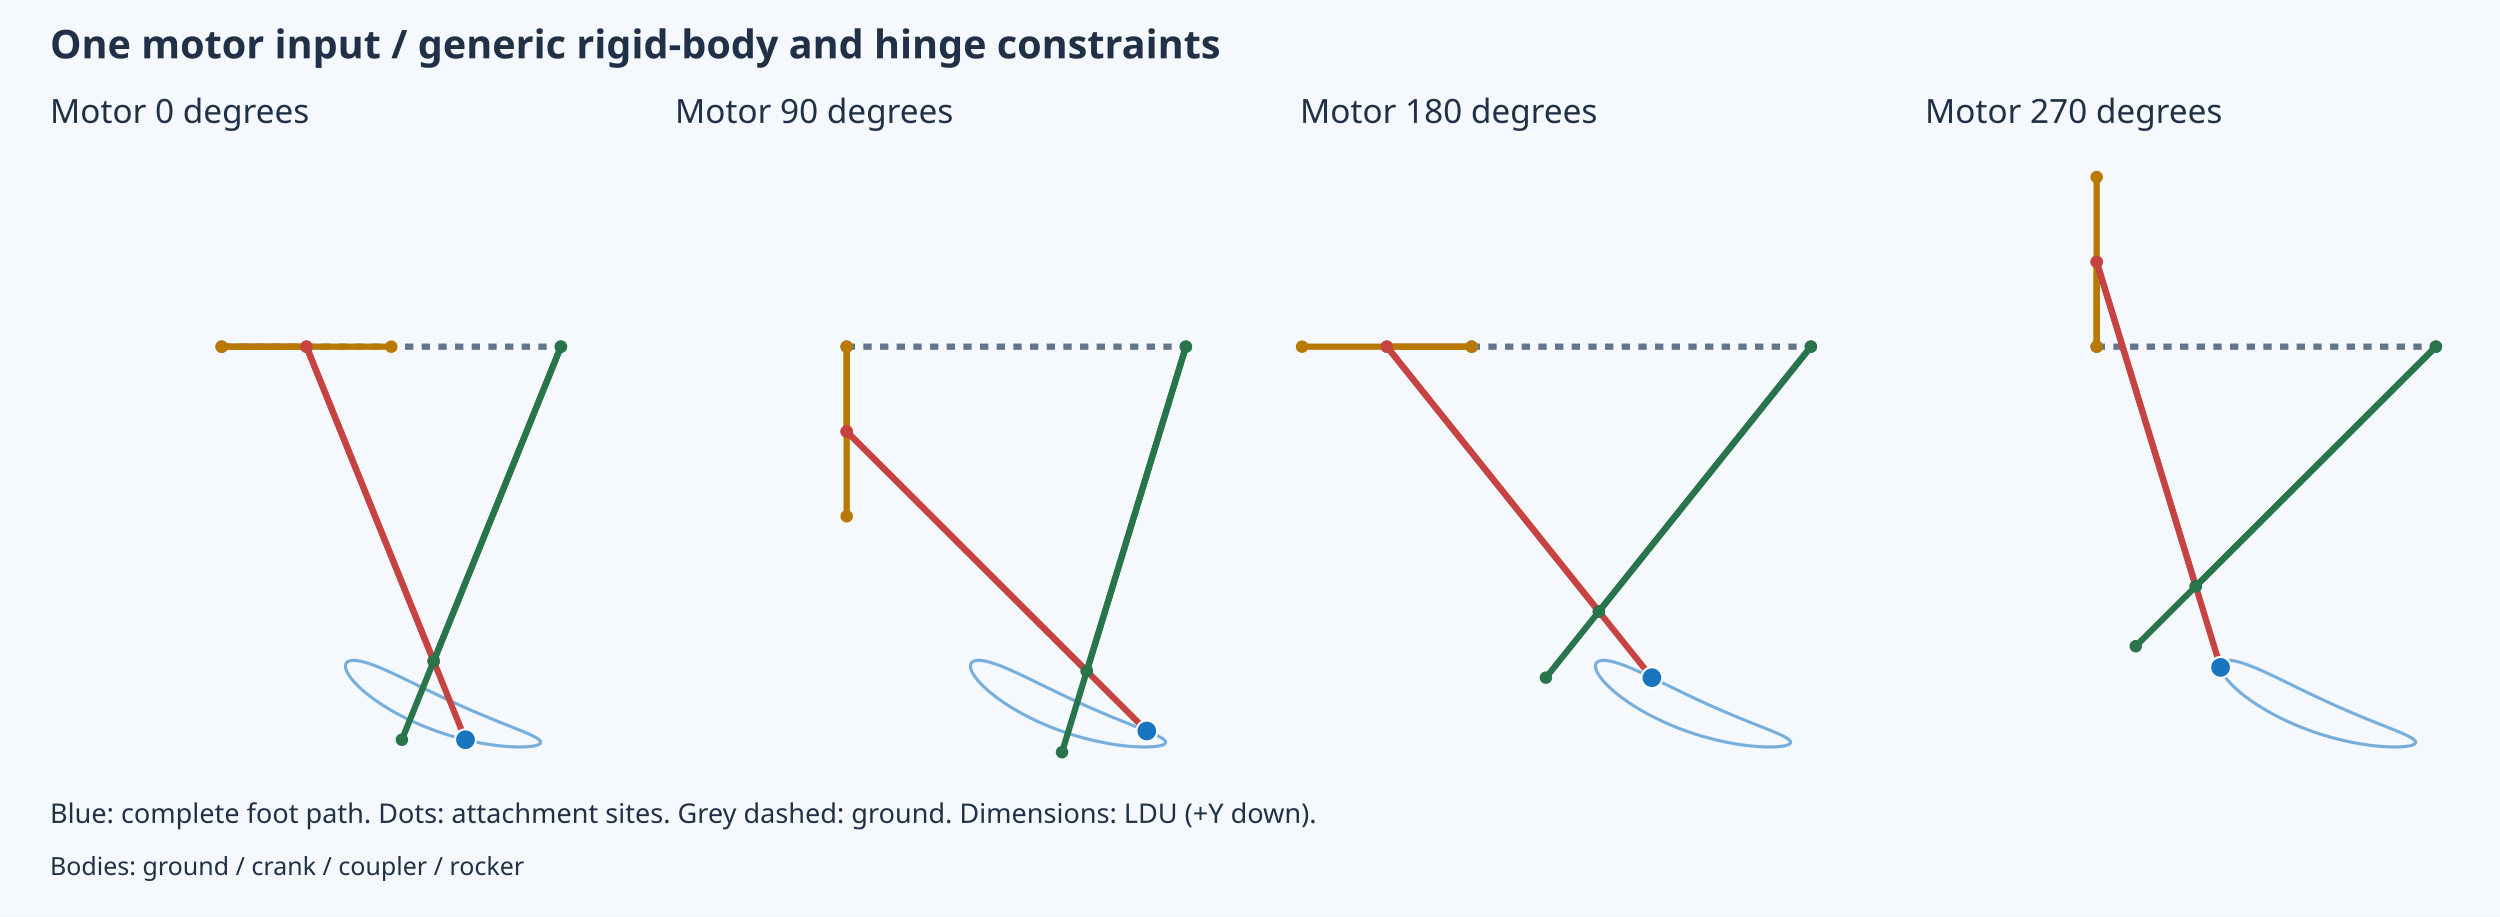
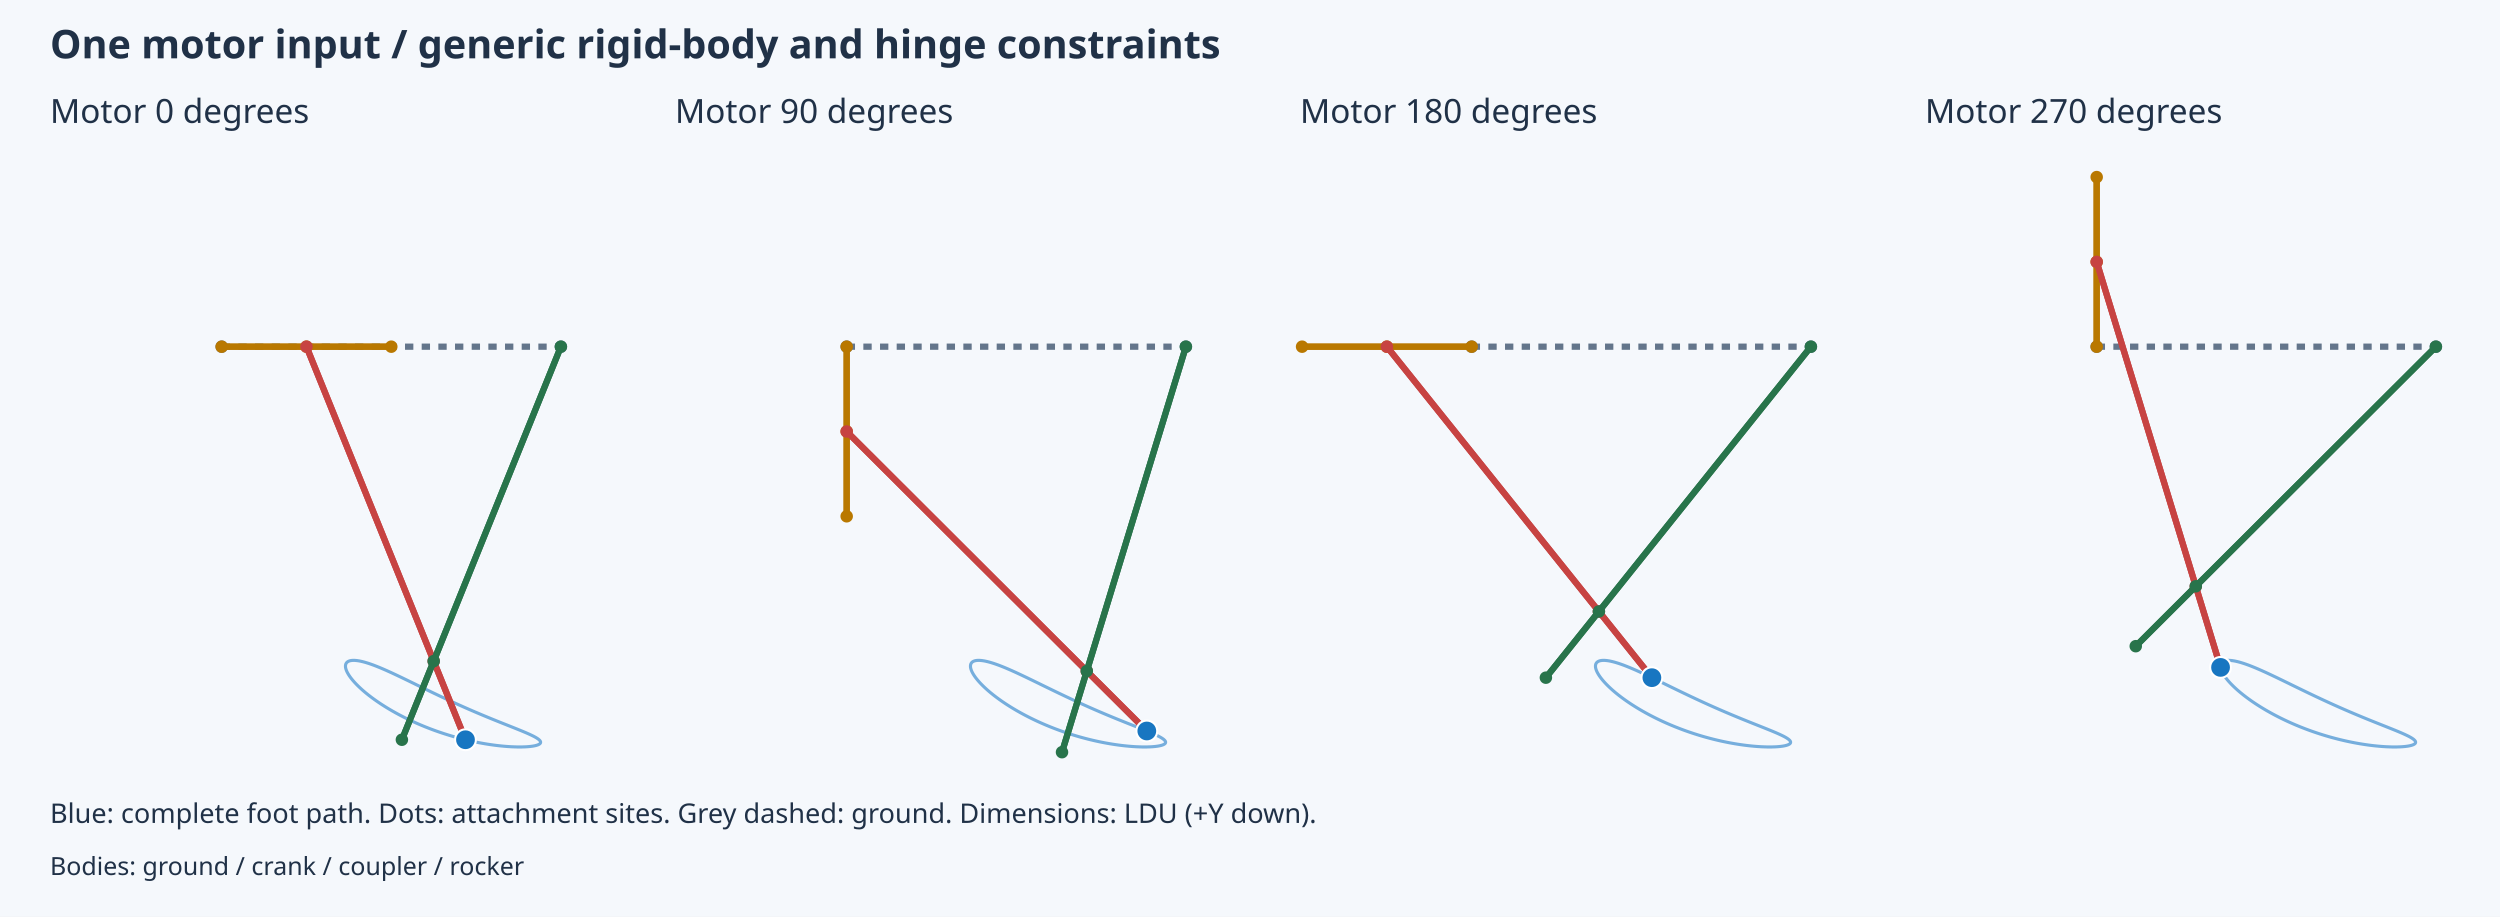
<svg xmlns="http://www.w3.org/2000/svg" width="1200" height="440" viewBox="0 0 1200 440" style="max-width:100%;height:auto" role="img">
  <rect width="1200" height="440" fill="#f5f8fc" />
  <g font-family="system-ui,sans-serif" fill="#203147">
    <text x="24" y="28" font-size="19" font-weight="bold">One motor input / generic rigid-body and hinge constraints</text>
    <text x="24" y="59" font-size="16">Motor 0 degrees</text>
    <polyline points="223.433,355.077 224.528,355.338 225.618,355.589 226.701,355.829 227.777,356.058 228.845,356.276 229.905,356.484 230.954,356.681 231.993,356.867 233.021,357.043 234.037,357.208 235.04,357.362 236.029,357.507 237.004,357.641 237.964,357.765 238.909,357.879 239.837,357.983 240.749,358.078 241.643,358.163 242.518,358.239 243.375,358.306 244.213,358.365 245.032,358.414 245.83,358.456 246.608,358.489 247.364,358.514 248.1,358.531 248.814,358.541 249.505,358.544 250.175,358.54 250.822,358.529 251.446,358.511 252.047,358.487 252.625,358.457 253.179,358.421 253.71,358.38 254.218,358.332 254.702,358.28 255.162,358.223 255.599,358.16 256.011,358.093 256.4,358.022 256.766,357.946 257.108,357.866 257.426,357.782 257.721,357.694 257.992,357.602 258.24,357.507 258.465,357.408 258.667,357.306 258.847,357.2 259.004,357.092 259.139,356.98 259.251,356.866 259.342,356.748 259.41,356.628 259.458,356.505 259.484,356.38 259.49,356.252 259.474,356.121 259.439,355.988 259.383,355.852 259.308,355.714 259.213,355.573 259.099,355.43 258.966,355.285 258.814,355.137 258.645,354.987 258.457,354.835 258.252,354.68 258.029,354.523 257.79,354.364 257.534,354.202 257.262,354.038 256.974,353.872 256.67,353.703 256.351,353.532 256.017,353.358 255.668,353.182 255.306,353.004 254.929,352.823 254.539,352.639 254.135,352.453 253.719,352.265 253.29,352.074 252.848,351.88 252.395,351.684 251.93,351.486 251.454,351.284 250.967,351.08 250.469,350.874 249.961,350.665 249.443,350.453 248.915,350.238 248.378,350.021 247.832,349.801 247.277,349.578 246.713,349.353 246.142,349.125 245.562,348.894 244.975,348.66 244.381,348.424 243.779,348.185 243.171,347.944 242.557,347.699 241.936,347.452 241.309,347.203 240.677,346.95 240.04,346.696 239.397,346.438 238.75,346.178 238.097,345.916 237.441,345.65 236.781,345.383 236.116,345.113 235.448,344.84 234.777,344.566 234.103,344.288 233.425,344.009 232.746,343.727 232.063,343.443 231.379,343.157 230.692,342.869 230.004,342.579 229.314,342.287 228.622,341.993 227.93,341.697 227.237,341.4 226.542,341.1 225.847,340.8 225.152,340.497 224.457,340.193 223.761,339.887 223.065,339.581 222.37,339.273 221.676,338.963 220.981,338.653 220.288,338.341 219.596,338.029 218.904,337.716 218.214,337.402 217.525,337.087 216.838,336.772 216.153,336.456 215.469,336.14 214.787,335.823 214.107,335.506 213.43,335.189 212.754,334.872 212.081,334.556 211.411,334.239 210.743,333.922 210.078,333.606 209.415,333.29 208.756,332.975 208.1,332.66 207.447,332.347 206.797,332.034 206.15,331.721 205.507,331.41 204.867,331.1 204.231,330.792 203.598,330.484 202.969,330.178 202.344,329.874 201.723,329.571 201.105,329.269 200.492,328.97 199.883,328.672 199.277,328.377 198.676,328.083 198.079,327.792 197.487,327.503 196.899,327.216 196.315,326.932 195.735,326.65 195.16,326.371 194.589,326.094 194.023,325.821 193.462,325.55 192.905,325.282 192.353,325.017 191.805,324.755 191.262,324.497 190.724,324.241 190.191,323.989 189.662,323.741 189.139,323.496 188.62,323.254 188.106,323.016 187.597,322.782 187.093,322.552 186.594,322.325 186.1,322.103 185.611,321.884 185.127,321.669 184.648,321.459 184.174,321.253 183.706,321.05 183.242,320.853 182.784,320.659 182.33,320.47 181.882,320.285 181.44,320.105 181.002,319.93 180.57,319.759 180.143,319.592 179.721,319.431 179.305,319.274 178.894,319.122 178.489,318.975 178.089,318.832 177.694,318.695 177.305,318.563 176.922,318.435 176.544,318.313 176.171,318.196 175.804,318.084 175.443,317.977 175.087,317.875 174.738,317.779 174.394,317.687 174.055,317.602 173.723,317.521 173.396,317.446 173.076,317.377 172.761,317.312 172.452,317.254 172.15,317.201 171.853,317.153 171.563,317.111 171.278,317.075 171.001,317.044 170.729,317.019 170.464,317 170.205,316.986 169.953,316.978 169.707,316.976 169.468,316.98 169.236,316.99 169.01,317.005 168.792,317.027 168.58,317.054 168.376,317.088 168.178,317.127 167.988,317.172 167.805,317.224 167.629,317.282 167.461,317.345 167.3,317.415 167.147,317.491 167.002,317.573 166.864,317.662 166.735,317.756 166.614,317.857 166.5,317.964 166.396,318.078 166.299,318.198 166.211,318.324 166.132,318.457 166.061,318.596 166,318.742 165.947,318.894 165.904,319.052 165.87,319.217 165.845,319.389 165.83,319.567 165.825,319.752 165.829,319.943 165.844,320.141 165.869,320.346 165.904,320.557 165.949,320.775 166.005,320.999 166.072,321.23 166.15,321.468 166.239,321.713 166.34,321.964 166.451,322.222 166.575,322.487 166.71,322.758 166.857,323.036 167.016,323.321 167.188,323.612 167.372,323.91 167.569,324.215 167.779,324.526 168.002,324.844 168.237,325.168 168.487,325.499 168.75,325.836 169.026,326.18 169.317,326.53 169.621,326.886 169.94,327.249 170.274,327.617 170.622,327.992 170.984,328.373 171.362,328.759 171.755,329.151 172.163,329.55 172.587,329.953 173.026,330.362 173.48,330.777 173.951,331.196 174.438,331.621 174.94,332.051 175.459,332.485 175.994,332.924 176.546,333.367 177.114,333.814 177.699,334.266 178.3,334.721 178.918,335.18 179.552,335.642 180.204,336.107 180.872,336.575 181.557,337.045 182.259,337.518 182.977,337.993 183.712,338.47 184.464,338.948 185.232,339.428 186.017,339.908 186.818,340.388 187.635,340.869 188.468,341.35 189.316,341.83 190.18,342.31 191.06,342.788 191.954,343.265 192.864,343.74 193.787,344.212 194.725,344.682 195.676,345.149 196.641,345.612 197.619,346.072 198.609,346.527 199.611,346.978 200.625,347.424 201.649,347.865 202.684,348.3 203.729,348.73 204.783,349.152 205.846,349.568 206.917,349.978 207.995,350.379 209.079,350.773 210.17,351.159 211.265,351.537 212.365,351.906 213.469,352.267 214.576,352.618 215.684,352.96 216.794,353.293 217.904,353.615 219.014,353.928 220.123,354.231 221.23,354.524 222.333,354.806 223.433,355.077" fill="none" stroke="#3186cc" stroke-width="1.5" opacity="0.65" />
    <polyline points="106.408,166.408 269.225,166.408" fill="none" stroke="#63758b" stroke-width="3" stroke-dasharray="4 4" />
    <circle cx="106.408" cy="166.408" r="3" fill="#63758b" />
    <circle cx="269.225" cy="166.408" r="3" fill="#63758b" />
    <polyline points="106.408,166.408 147.113,166.408" fill="none" stroke="#b97800" stroke-width="3" />
    <polyline points="106.408,166.408 187.817,166.408" fill="none" stroke="#b97800" stroke-width="3" />
+     <polyline points="147.113,166.408 187.817,166.408" fill="none" stroke="#b97800" stroke-width="3" />
    <circle cx="106.408" cy="166.408" r="3" fill="#b97800" />
    <circle cx="147.113" cy="166.408" r="3" fill="#b97800" />
    <circle cx="187.817" cy="166.408" r="3" fill="#b97800" />
    <polyline points="147.113,166.408 208.169,317.344" fill="none" stroke="#c74342" stroke-width="3" />
    <polyline points="147.113,166.408 223.433,355.077" fill="none" stroke="#c74342" stroke-width="3" />
+     <polyline points="208.169,317.344 223.433,355.077" fill="none" stroke="#c74342" stroke-width="3" />
    <circle cx="147.113" cy="166.408" r="3" fill="#c74342" />
    <circle cx="208.169" cy="317.344" r="3" fill="#c74342" />
    <circle cx="223.433" cy="355.077" r="3" fill="#c74342" />
    <polyline points="269.225,166.408 208.169,317.344" fill="none" stroke="#28744b" stroke-width="3" />
    <polyline points="269.225,166.408 192.905,355.077" fill="none" stroke="#28744b" stroke-width="3" />
+     <polyline points="208.169,317.344 192.905,355.077" fill="none" stroke="#28744b" stroke-width="3" />
    <circle cx="269.225" cy="166.408" r="3" fill="#28744b" />
    <circle cx="208.169" cy="317.344" r="3" fill="#28744b" />
    <circle cx="192.905" cy="355.077" r="3" fill="#28744b" />
    <circle cx="223.433" cy="355.077" r="5" fill="#1876c1" stroke="white" />
    <text x="324" y="59" font-size="16">Motor 90 degrees</text>
    <polyline points="523.433,355.077 524.528,355.338 525.618,355.589 526.701,355.829 527.777,356.058 528.845,356.276 529.905,356.484 530.954,356.681 531.993,356.867 533.021,357.043 534.037,357.208 535.04,357.362 536.029,357.507 537.004,357.641 537.964,357.765 538.909,357.879 539.837,357.983 540.749,358.078 541.643,358.163 542.518,358.239 543.375,358.306 544.213,358.365 545.032,358.414 545.83,358.456 546.608,358.489 547.364,358.514 548.1,358.531 548.814,358.541 549.505,358.544 550.175,358.54 550.822,358.529 551.446,358.511 552.047,358.487 552.625,358.457 553.179,358.421 553.71,358.38 554.218,358.332 554.702,358.28 555.162,358.223 555.599,358.16 556.011,358.093 556.4,358.022 556.766,357.946 557.108,357.866 557.426,357.782 557.721,357.694 557.992,357.602 558.24,357.507 558.465,357.408 558.667,357.306 558.847,357.2 559.004,357.092 559.139,356.98 559.251,356.866 559.342,356.748 559.41,356.628 559.458,356.505 559.484,356.38 559.49,356.252 559.474,356.121 559.439,355.988 559.383,355.852 559.308,355.714 559.213,355.573 559.099,355.43 558.966,355.285 558.814,355.137 558.645,354.987 558.457,354.835 558.252,354.68 558.029,354.523 557.79,354.364 557.534,354.202 557.262,354.038 556.974,353.872 556.67,353.703 556.351,353.532 556.017,353.358 555.668,353.182 555.306,353.004 554.929,352.823 554.539,352.639 554.135,352.453 553.719,352.265 553.29,352.074 552.848,351.88 552.395,351.684 551.93,351.486 551.454,351.284 550.967,351.08 550.469,350.874 549.961,350.665 549.443,350.453 548.915,350.238 548.378,350.021 547.832,349.801 547.277,349.578 546.713,349.353 546.142,349.125 545.562,348.894 544.975,348.66 544.381,348.424 543.779,348.185 543.171,347.944 542.557,347.699 541.936,347.452 541.309,347.203 540.677,346.95 540.04,346.696 539.397,346.438 538.75,346.178 538.097,345.916 537.441,345.65 536.781,345.383 536.116,345.113 535.448,344.84 534.777,344.566 534.103,344.288 533.425,344.009 532.746,343.727 532.063,343.443 531.379,343.157 530.692,342.869 530.004,342.579 529.314,342.287 528.622,341.993 527.93,341.697 527.237,341.4 526.542,341.1 525.847,340.8 525.152,340.497 524.457,340.193 523.761,339.887 523.065,339.581 522.37,339.273 521.676,338.963 520.981,338.653 520.288,338.341 519.596,338.029 518.904,337.716 518.214,337.402 517.525,337.087 516.838,336.772 516.153,336.456 515.469,336.14 514.787,335.823 514.107,335.506 513.43,335.189 512.754,334.872 512.081,334.556 511.411,334.239 510.743,333.922 510.078,333.606 509.415,333.29 508.756,332.975 508.1,332.66 507.447,332.347 506.797,332.034 506.15,331.721 505.507,331.41 504.867,331.1 504.231,330.792 503.598,330.484 502.969,330.178 502.344,329.874 501.723,329.571 501.105,329.269 500.492,328.97 499.883,328.672 499.277,328.377 498.676,328.083 498.079,327.792 497.487,327.503 496.899,327.216 496.315,326.932 495.735,326.65 495.16,326.371 494.589,326.094 494.023,325.821 493.462,325.55 492.905,325.282 492.353,325.017 491.805,324.755 491.262,324.497 490.724,324.241 490.191,323.989 489.662,323.741 489.139,323.496 488.62,323.254 488.106,323.016 487.597,322.782 487.093,322.552 486.594,322.325 486.1,322.103 485.611,321.884 485.127,321.669 484.648,321.459 484.174,321.253 483.706,321.05 483.242,320.853 482.784,320.659 482.33,320.47 481.882,320.285 481.44,320.105 481.002,319.93 480.57,319.759 480.143,319.592 479.721,319.431 479.305,319.274 478.894,319.122 478.489,318.975 478.089,318.832 477.694,318.695 477.305,318.563 476.922,318.435 476.544,318.313 476.171,318.196 475.804,318.084 475.443,317.977 475.087,317.875 474.738,317.779 474.394,317.687 474.055,317.602 473.723,317.521 473.396,317.446 473.076,317.377 472.761,317.312 472.452,317.254 472.15,317.201 471.853,317.153 471.563,317.111 471.278,317.075 471.001,317.044 470.729,317.019 470.464,317 470.205,316.986 469.953,316.978 469.707,316.976 469.468,316.98 469.236,316.99 469.01,317.005 468.792,317.027 468.58,317.054 468.376,317.088 468.178,317.127 467.988,317.172 467.805,317.224 467.629,317.282 467.461,317.345 467.3,317.415 467.147,317.491 467.002,317.573 466.864,317.662 466.735,317.756 466.614,317.857 466.5,317.964 466.396,318.078 466.299,318.198 466.211,318.324 466.132,318.457 466.061,318.596 466,318.742 465.947,318.894 465.904,319.052 465.87,319.217 465.845,319.389 465.83,319.567 465.825,319.752 465.829,319.943 465.844,320.141 465.869,320.346 465.904,320.557 465.949,320.775 466.005,320.999 466.072,321.23 466.15,321.468 466.239,321.713 466.34,321.964 466.451,322.222 466.575,322.487 466.71,322.758 466.857,323.036 467.016,323.321 467.188,323.612 467.372,323.91 467.569,324.215 467.779,324.526 468.002,324.844 468.237,325.168 468.487,325.499 468.75,325.836 469.026,326.18 469.317,326.53 469.621,326.886 469.94,327.249 470.274,327.617 470.622,327.992 470.984,328.373 471.362,328.759 471.755,329.151 472.163,329.55 472.587,329.953 473.026,330.362 473.48,330.777 473.951,331.196 474.438,331.621 474.94,332.051 475.459,332.485 475.994,332.924 476.546,333.367 477.114,333.814 477.699,334.266 478.3,334.721 478.918,335.18 479.552,335.642 480.204,336.107 480.872,336.575 481.557,337.045 482.259,337.518 482.977,337.993 483.712,338.47 484.464,338.948 485.232,339.428 486.017,339.908 486.818,340.388 487.635,340.869 488.468,341.35 489.316,341.83 490.18,342.31 491.06,342.788 491.954,343.265 492.864,343.74 493.787,344.212 494.725,344.682 495.676,345.149 496.641,345.612 497.619,346.072 498.609,346.527 499.611,346.978 500.625,347.424 501.649,347.865 502.684,348.3 503.729,348.73 504.783,349.152 505.846,349.568 506.917,349.978 507.995,350.379 509.079,350.773 510.17,351.159 511.265,351.537 512.365,351.906 513.469,352.267 514.576,352.618 515.684,352.96 516.794,353.293 517.904,353.615 519.014,353.928 520.123,354.231 521.23,354.524 522.333,354.806 523.433,355.077" fill="none" stroke="#3186cc" stroke-width="1.5" opacity="0.65" />
    <polyline points="406.408,166.408 569.225,166.408" fill="none" stroke="#63758b" stroke-width="3" stroke-dasharray="4 4" />
    <circle cx="406.408" cy="166.408" r="3" fill="#63758b" />
    <circle cx="569.225" cy="166.408" r="3" fill="#63758b" />
    <polyline points="406.408,166.408 406.408,207.113" fill="none" stroke="#b97800" stroke-width="3" />
    <polyline points="406.408,166.408 406.408,247.817" fill="none" stroke="#b97800" stroke-width="3" />
+     <polyline points="406.408,207.113 406.408,247.817" fill="none" stroke="#b97800" stroke-width="3" />
    <circle cx="406.408" cy="166.408" r="3" fill="#b97800" />
    <circle cx="406.408" cy="207.113" r="3" fill="#b97800" />
    <circle cx="406.408" cy="247.817" r="3" fill="#b97800" />
    <polyline points="406.408,207.113 521.657,322.122" fill="none" stroke="#c74342" stroke-width="3" />
    <polyline points="406.408,207.113 550.469,350.874" fill="none" stroke="#c74342" stroke-width="3" />
+     <polyline points="521.657,322.122 550.469,350.874" fill="none" stroke="#c74342" stroke-width="3" />
    <circle cx="406.408" cy="207.113" r="3" fill="#c74342" />
    <circle cx="521.657" cy="322.122" r="3" fill="#c74342" />
    <circle cx="550.469" cy="350.874" r="3" fill="#c74342" />
    <polyline points="569.225,166.408 521.657,322.122" fill="none" stroke="#28744b" stroke-width="3" />
    <polyline points="569.225,166.408 509.765,361.05" fill="none" stroke="#28744b" stroke-width="3" />
+     <polyline points="521.657,322.122 509.765,361.05" fill="none" stroke="#28744b" stroke-width="3" />
    <circle cx="569.225" cy="166.408" r="3" fill="#28744b" />
    <circle cx="521.657" cy="322.122" r="3" fill="#28744b" />
    <circle cx="509.765" cy="361.05" r="3" fill="#28744b" />
    <circle cx="550.469" cy="350.874" r="5" fill="#1876c1" stroke="white" />
    <text x="624" y="59" font-size="16">Motor 180 degrees</text>
    <polyline points="823.433,355.077 824.528,355.338 825.618,355.589 826.701,355.829 827.777,356.058 828.845,356.276 829.905,356.484 830.954,356.681 831.993,356.867 833.021,357.043 834.037,357.208 835.04,357.362 836.029,357.507 837.004,357.641 837.964,357.765 838.909,357.879 839.837,357.983 840.749,358.078 841.643,358.163 842.518,358.239 843.375,358.306 844.213,358.365 845.032,358.414 845.83,358.456 846.608,358.489 847.364,358.514 848.1,358.531 848.814,358.541 849.505,358.544 850.175,358.54 850.822,358.529 851.446,358.511 852.047,358.487 852.625,358.457 853.179,358.421 853.71,358.38 854.218,358.332 854.702,358.28 855.162,358.223 855.599,358.16 856.011,358.093 856.4,358.022 856.766,357.946 857.108,357.866 857.426,357.782 857.721,357.694 857.992,357.602 858.24,357.507 858.465,357.408 858.667,357.306 858.847,357.2 859.004,357.092 859.139,356.98 859.251,356.866 859.342,356.748 859.41,356.628 859.458,356.505 859.484,356.38 859.49,356.252 859.474,356.121 859.439,355.988 859.383,355.852 859.308,355.714 859.213,355.573 859.099,355.43 858.966,355.285 858.814,355.137 858.645,354.987 858.457,354.835 858.252,354.68 858.029,354.523 857.79,354.364 857.534,354.202 857.262,354.038 856.974,353.872 856.67,353.703 856.351,353.532 856.017,353.358 855.668,353.182 855.306,353.004 854.929,352.823 854.539,352.639 854.135,352.453 853.719,352.265 853.29,352.074 852.848,351.88 852.395,351.684 851.93,351.486 851.454,351.284 850.967,351.08 850.469,350.874 849.961,350.665 849.443,350.453 848.915,350.238 848.378,350.021 847.832,349.801 847.277,349.578 846.713,349.353 846.142,349.125 845.562,348.894 844.975,348.66 844.381,348.424 843.779,348.185 843.171,347.944 842.557,347.699 841.936,347.452 841.309,347.203 840.677,346.95 840.04,346.696 839.397,346.438 838.75,346.178 838.097,345.916 837.441,345.65 836.781,345.383 836.116,345.113 835.448,344.84 834.777,344.566 834.103,344.288 833.425,344.009 832.746,343.727 832.063,343.443 831.379,343.157 830.692,342.869 830.004,342.579 829.314,342.287 828.622,341.993 827.93,341.697 827.237,341.4 826.542,341.1 825.847,340.8 825.152,340.497 824.457,340.193 823.761,339.887 823.065,339.581 822.37,339.273 821.676,338.963 820.981,338.653 820.288,338.341 819.596,338.029 818.904,337.716 818.214,337.402 817.525,337.087 816.838,336.772 816.153,336.456 815.469,336.14 814.787,335.823 814.107,335.506 813.43,335.189 812.754,334.872 812.081,334.556 811.411,334.239 810.743,333.922 810.078,333.606 809.415,333.29 808.756,332.975 808.1,332.66 807.447,332.347 806.797,332.034 806.15,331.721 805.507,331.41 804.867,331.1 804.231,330.792 803.598,330.484 802.969,330.178 802.344,329.874 801.723,329.571 801.105,329.269 800.492,328.97 799.883,328.672 799.277,328.377 798.676,328.083 798.079,327.792 797.487,327.503 796.899,327.216 796.315,326.932 795.735,326.65 795.16,326.371 794.589,326.094 794.023,325.821 793.462,325.55 792.905,325.282 792.353,325.017 791.805,324.755 791.262,324.497 790.724,324.241 790.191,323.989 789.662,323.741 789.139,323.496 788.62,323.254 788.106,323.016 787.597,322.782 787.093,322.552 786.594,322.325 786.1,322.103 785.611,321.884 785.127,321.669 784.648,321.459 784.174,321.253 783.706,321.05 783.242,320.853 782.784,320.659 782.33,320.47 781.882,320.285 781.44,320.105 781.002,319.93 780.57,319.759 780.143,319.592 779.721,319.431 779.305,319.274 778.894,319.122 778.489,318.975 778.089,318.832 777.694,318.695 777.305,318.563 776.922,318.435 776.544,318.313 776.171,318.196 775.804,318.084 775.443,317.977 775.087,317.875 774.738,317.779 774.394,317.687 774.055,317.602 773.723,317.521 773.396,317.446 773.076,317.377 772.761,317.312 772.452,317.254 772.15,317.201 771.853,317.153 771.563,317.111 771.278,317.075 771.001,317.044 770.729,317.019 770.464,317 770.205,316.986 769.953,316.978 769.707,316.976 769.468,316.98 769.236,316.99 769.01,317.005 768.792,317.027 768.58,317.054 768.376,317.088 768.178,317.127 767.988,317.172 767.805,317.224 767.629,317.282 767.461,317.345 767.3,317.415 767.147,317.491 767.002,317.573 766.864,317.662 766.735,317.756 766.614,317.857 766.5,317.964 766.396,318.078 766.299,318.198 766.211,318.324 766.132,318.457 766.061,318.596 766,318.742 765.947,318.894 765.904,319.052 765.87,319.217 765.845,319.389 765.83,319.567 765.825,319.752 765.829,319.943 765.844,320.141 765.869,320.346 765.904,320.557 765.949,320.775 766.005,320.999 766.072,321.23 766.15,321.468 766.239,321.713 766.34,321.964 766.451,322.222 766.575,322.487 766.71,322.758 766.857,323.036 767.016,323.321 767.188,323.612 767.372,323.91 767.569,324.215 767.779,324.526 768.002,324.844 768.237,325.168 768.487,325.499 768.75,325.836 769.026,326.18 769.317,326.53 769.621,326.886 769.94,327.249 770.274,327.617 770.622,327.992 770.984,328.373 771.362,328.759 771.755,329.151 772.163,329.55 772.587,329.953 773.026,330.362 773.48,330.777 773.951,331.196 774.438,331.621 774.94,332.051 775.459,332.485 775.994,332.924 776.546,333.367 777.114,333.814 777.699,334.266 778.3,334.721 778.918,335.18 779.552,335.642 780.204,336.107 780.872,336.575 781.557,337.045 782.259,337.518 782.977,337.993 783.712,338.47 784.464,338.948 785.232,339.428 786.017,339.908 786.818,340.388 787.635,340.869 788.468,341.35 789.316,341.83 790.18,342.31 791.06,342.788 791.954,343.265 792.864,343.74 793.787,344.212 794.725,344.682 795.676,345.149 796.641,345.612 797.619,346.072 798.609,346.527 799.611,346.978 800.625,347.424 801.649,347.865 802.684,348.3 803.729,348.73 804.783,349.152 805.846,349.568 806.917,349.978 807.995,350.379 809.079,350.773 810.17,351.159 811.265,351.537 812.365,351.906 813.469,352.267 814.576,352.618 815.684,352.96 816.794,353.293 817.904,353.615 819.014,353.928 820.123,354.231 821.23,354.524 822.333,354.806 823.433,355.077" fill="none" stroke="#3186cc" stroke-width="1.5" opacity="0.65" />
    <polyline points="706.408,166.408 869.225,166.408" fill="none" stroke="#63758b" stroke-width="3" stroke-dasharray="4 4" />
    <circle cx="706.408" cy="166.408" r="3" fill="#63758b" />
    <circle cx="869.225" cy="166.408" r="3" fill="#63758b" />
    <polyline points="706.408,166.408 665.704,166.408" fill="none" stroke="#b97800" stroke-width="3" />
    <polyline points="706.408,166.408 625,166.408" fill="none" stroke="#b97800" stroke-width="3" />
+     <polyline points="665.704,166.408 625,166.408" fill="none" stroke="#b97800" stroke-width="3" />
    <circle cx="706.408" cy="166.408" r="3" fill="#b97800" />
    <circle cx="665.704" cy="166.408" r="3" fill="#b97800" />
    <circle cx="625" cy="166.408" r="3" fill="#b97800" />
    <polyline points="665.704,166.408 767.465,293.507" fill="none" stroke="#c74342" stroke-width="3" />
    <polyline points="665.704,166.408 792.905,325.282" fill="none" stroke="#c74342" stroke-width="3" />
+     <polyline points="767.465,293.507 792.905,325.282" fill="none" stroke="#c74342" stroke-width="3" />
    <circle cx="665.704" cy="166.408" r="3" fill="#c74342" />
    <circle cx="767.465" cy="293.507" r="3" fill="#c74342" />
    <circle cx="792.905" cy="325.282" r="3" fill="#c74342" />
    <polyline points="869.225,166.408 767.465,293.507" fill="none" stroke="#28744b" stroke-width="3" />
    <polyline points="869.225,166.408 742.025,325.282" fill="none" stroke="#28744b" stroke-width="3" />
+     <polyline points="767.465,293.507 742.025,325.282" fill="none" stroke="#28744b" stroke-width="3" />
    <circle cx="869.225" cy="166.408" r="3" fill="#28744b" />
    <circle cx="767.465" cy="293.507" r="3" fill="#28744b" />
    <circle cx="742.025" cy="325.282" r="3" fill="#28744b" />
    <circle cx="792.905" cy="325.282" r="5" fill="#1876c1" stroke="white" />
    <text x="924" y="59" font-size="16">Motor 270 degrees</text>
    <polyline points="1123.433,355.077 1124.528,355.338 1125.618,355.589 1126.701,355.829 1127.777,356.058 1128.845,356.276 1129.905,356.484 1130.954,356.681 1131.993,356.867 1133.021,357.043 1134.037,357.208 1135.04,357.362 1136.029,357.507 1137.004,357.641 1137.964,357.765 1138.909,357.879 1139.837,357.983 1140.749,358.078 1141.643,358.163 1142.518,358.239 1143.375,358.306 1144.213,358.365 1145.032,358.414 1145.83,358.456 1146.608,358.489 1147.364,358.514 1148.1,358.531 1148.814,358.541 1149.505,358.544 1150.175,358.54 1150.822,358.529 1151.446,358.511 1152.047,358.487 1152.625,358.457 1153.179,358.421 1153.71,358.38 1154.218,358.332 1154.702,358.28 1155.162,358.223 1155.599,358.16 1156.011,358.093 1156.4,358.022 1156.766,357.946 1157.108,357.866 1157.426,357.782 1157.721,357.694 1157.992,357.602 1158.24,357.507 1158.465,357.408 1158.667,357.306 1158.847,357.2 1159.004,357.092 1159.139,356.98 1159.251,356.866 1159.342,356.748 1159.41,356.628 1159.458,356.505 1159.484,356.38 1159.49,356.252 1159.474,356.121 1159.439,355.988 1159.383,355.852 1159.308,355.714 1159.213,355.573 1159.099,355.43 1158.966,355.285 1158.814,355.137 1158.645,354.987 1158.457,354.835 1158.252,354.68 1158.029,354.523 1157.79,354.364 1157.534,354.202 1157.262,354.038 1156.974,353.872 1156.67,353.703 1156.351,353.532 1156.017,353.358 1155.668,353.182 1155.306,353.004 1154.929,352.823 1154.539,352.639 1154.135,352.453 1153.719,352.265 1153.29,352.074 1152.848,351.88 1152.395,351.684 1151.93,351.486 1151.454,351.284 1150.967,351.08 1150.469,350.874 1149.961,350.665 1149.443,350.453 1148.915,350.238 1148.378,350.021 1147.832,349.801 1147.277,349.578 1146.713,349.353 1146.142,349.125 1145.562,348.894 1144.975,348.66 1144.381,348.424 1143.779,348.185 1143.171,347.944 1142.557,347.699 1141.936,347.452 1141.309,347.203 1140.677,346.95 1140.04,346.696 1139.397,346.438 1138.75,346.178 1138.097,345.916 1137.441,345.65 1136.781,345.383 1136.116,345.113 1135.448,344.84 1134.777,344.566 1134.103,344.288 1133.425,344.009 1132.746,343.727 1132.063,343.443 1131.379,343.157 1130.692,342.869 1130.004,342.579 1129.314,342.287 1128.622,341.993 1127.93,341.697 1127.237,341.4 1126.542,341.1 1125.847,340.8 1125.152,340.497 1124.457,340.193 1123.761,339.887 1123.065,339.581 1122.37,339.273 1121.676,338.963 1120.981,338.653 1120.288,338.341 1119.596,338.029 1118.904,337.716 1118.214,337.402 1117.525,337.087 1116.838,336.772 1116.153,336.456 1115.469,336.14 1114.787,335.823 1114.107,335.506 1113.43,335.189 1112.754,334.872 1112.081,334.556 1111.411,334.239 1110.743,333.922 1110.078,333.606 1109.415,333.29 1108.756,332.975 1108.1,332.66 1107.447,332.347 1106.797,332.034 1106.15,331.721 1105.507,331.41 1104.867,331.1 1104.231,330.792 1103.598,330.484 1102.969,330.178 1102.344,329.874 1101.723,329.571 1101.105,329.269 1100.492,328.97 1099.883,328.672 1099.277,328.377 1098.676,328.083 1098.079,327.792 1097.487,327.503 1096.899,327.216 1096.315,326.932 1095.735,326.65 1095.16,326.371 1094.589,326.094 1094.023,325.821 1093.462,325.55 1092.905,325.282 1092.353,325.017 1091.805,324.755 1091.262,324.497 1090.724,324.241 1090.191,323.989 1089.662,323.741 1089.139,323.496 1088.62,323.254 1088.106,323.016 1087.597,322.782 1087.093,322.552 1086.594,322.325 1086.1,322.103 1085.611,321.884 1085.127,321.669 1084.648,321.459 1084.174,321.253 1083.706,321.05 1083.242,320.853 1082.784,320.659 1082.33,320.47 1081.882,320.285 1081.44,320.105 1081.002,319.93 1080.57,319.759 1080.143,319.592 1079.721,319.431 1079.305,319.274 1078.894,319.122 1078.489,318.975 1078.089,318.832 1077.694,318.695 1077.305,318.563 1076.922,318.435 1076.544,318.313 1076.171,318.196 1075.804,318.084 1075.443,317.977 1075.087,317.875 1074.738,317.779 1074.394,317.687 1074.055,317.602 1073.723,317.521 1073.396,317.446 1073.076,317.377 1072.761,317.312 1072.452,317.254 1072.15,317.201 1071.853,317.153 1071.563,317.111 1071.278,317.075 1071.001,317.044 1070.729,317.019 1070.464,317 1070.205,316.986 1069.953,316.978 1069.707,316.976 1069.468,316.98 1069.236,316.99 1069.01,317.005 1068.792,317.027 1068.58,317.054 1068.376,317.088 1068.178,317.127 1067.988,317.172 1067.805,317.224 1067.629,317.282 1067.461,317.345 1067.3,317.415 1067.147,317.491 1067.002,317.573 1066.864,317.662 1066.735,317.756 1066.614,317.857 1066.5,317.964 1066.396,318.078 1066.299,318.198 1066.211,318.324 1066.132,318.457 1066.061,318.596 1066,318.742 1065.947,318.894 1065.904,319.052 1065.87,319.217 1065.845,319.389 1065.83,319.567 1065.825,319.752 1065.829,319.943 1065.844,320.141 1065.869,320.346 1065.904,320.557 1065.949,320.775 1066.005,320.999 1066.072,321.23 1066.15,321.468 1066.239,321.713 1066.34,321.964 1066.451,322.222 1066.575,322.487 1066.71,322.758 1066.857,323.036 1067.016,323.321 1067.188,323.612 1067.372,323.91 1067.569,324.215 1067.779,324.526 1068.002,324.844 1068.237,325.168 1068.487,325.499 1068.75,325.836 1069.026,326.18 1069.317,326.53 1069.621,326.886 1069.94,327.249 1070.274,327.617 1070.622,327.992 1070.984,328.373 1071.362,328.759 1071.755,329.151 1072.163,329.55 1072.587,329.953 1073.026,330.362 1073.48,330.777 1073.951,331.196 1074.438,331.621 1074.94,332.051 1075.459,332.485 1075.994,332.924 1076.546,333.367 1077.114,333.814 1077.699,334.266 1078.3,334.721 1078.918,335.18 1079.552,335.642 1080.204,336.107 1080.872,336.575 1081.557,337.045 1082.259,337.518 1082.977,337.993 1083.712,338.47 1084.464,338.948 1085.232,339.428 1086.017,339.908 1086.818,340.388 1087.635,340.869 1088.468,341.35 1089.316,341.83 1090.18,342.31 1091.06,342.788 1091.954,343.265 1092.864,343.74 1093.787,344.212 1094.725,344.682 1095.676,345.149 1096.641,345.612 1097.619,346.072 1098.609,346.527 1099.611,346.978 1100.625,347.424 1101.649,347.865 1102.684,348.3 1103.729,348.73 1104.783,349.152 1105.846,349.568 1106.917,349.978 1107.995,350.379 1109.079,350.773 1110.17,351.159 1111.265,351.537 1112.365,351.906 1113.469,352.267 1114.576,352.618 1115.684,352.96 1116.794,353.293 1117.904,353.615 1119.014,353.928 1120.123,354.231 1121.23,354.524 1122.333,354.806 1123.433,355.077" fill="none" stroke="#3186cc" stroke-width="1.5" opacity="0.65" />
    <polyline points="1006.408,166.408 1169.225,166.408" fill="none" stroke="#63758b" stroke-width="3" stroke-dasharray="4 4" />
    <circle cx="1006.408" cy="166.408" r="3" fill="#63758b" />
    <circle cx="1169.225" cy="166.408" r="3" fill="#63758b" />
    <polyline points="1006.408,166.408 1006.408,125.704" fill="none" stroke="#b97800" stroke-width="3" />
    <polyline points="1006.408,166.408 1006.408,85" fill="none" stroke="#b97800" stroke-width="3" />
+     <polyline points="1006.408,125.704 1006.408,85" fill="none" stroke="#b97800" stroke-width="3" />
    <circle cx="1006.408" cy="166.408" r="3" fill="#b97800" />
    <circle cx="1006.408" cy="125.704" r="3" fill="#b97800" />
    <circle cx="1006.408" cy="85" r="3" fill="#b97800" />
    <polyline points="1006.408,125.704 1053.977,281.417" fill="none" stroke="#c74342" stroke-width="3" />
    <polyline points="1006.408,125.704 1065.869,320.346" fill="none" stroke="#c74342" stroke-width="3" />
+     <polyline points="1053.977,281.417 1065.869,320.346" fill="none" stroke="#c74342" stroke-width="3" />
    <circle cx="1006.408" cy="125.704" r="3" fill="#c74342" />
    <circle cx="1053.977" cy="281.417" r="3" fill="#c74342" />
    <circle cx="1065.869" cy="320.346" r="3" fill="#c74342" />
    <polyline points="1169.225,166.408 1053.977,281.417" fill="none" stroke="#28744b" stroke-width="3" />
    <polyline points="1169.225,166.408 1025.164,310.17" fill="none" stroke="#28744b" stroke-width="3" />
+     <polyline points="1053.977,281.417 1025.164,310.17" fill="none" stroke="#28744b" stroke-width="3" />
    <circle cx="1169.225" cy="166.408" r="3" fill="#28744b" />
    <circle cx="1053.977" cy="281.417" r="3" fill="#28744b" />
    <circle cx="1025.164" cy="310.17" r="3" fill="#28744b" />
    <circle cx="1065.869" cy="320.346" r="5" fill="#1876c1" stroke="white" />
    <text x="24" y="395" font-size="13">Blue: complete foot path. Dots: attachment sites. Grey dashed: ground. Dimensions: LDU (+Y down).</text>
    <text x="24" y="420" font-size="12">Bodies: ground / crank / coupler / rocker</text>
  </g>
</svg>
